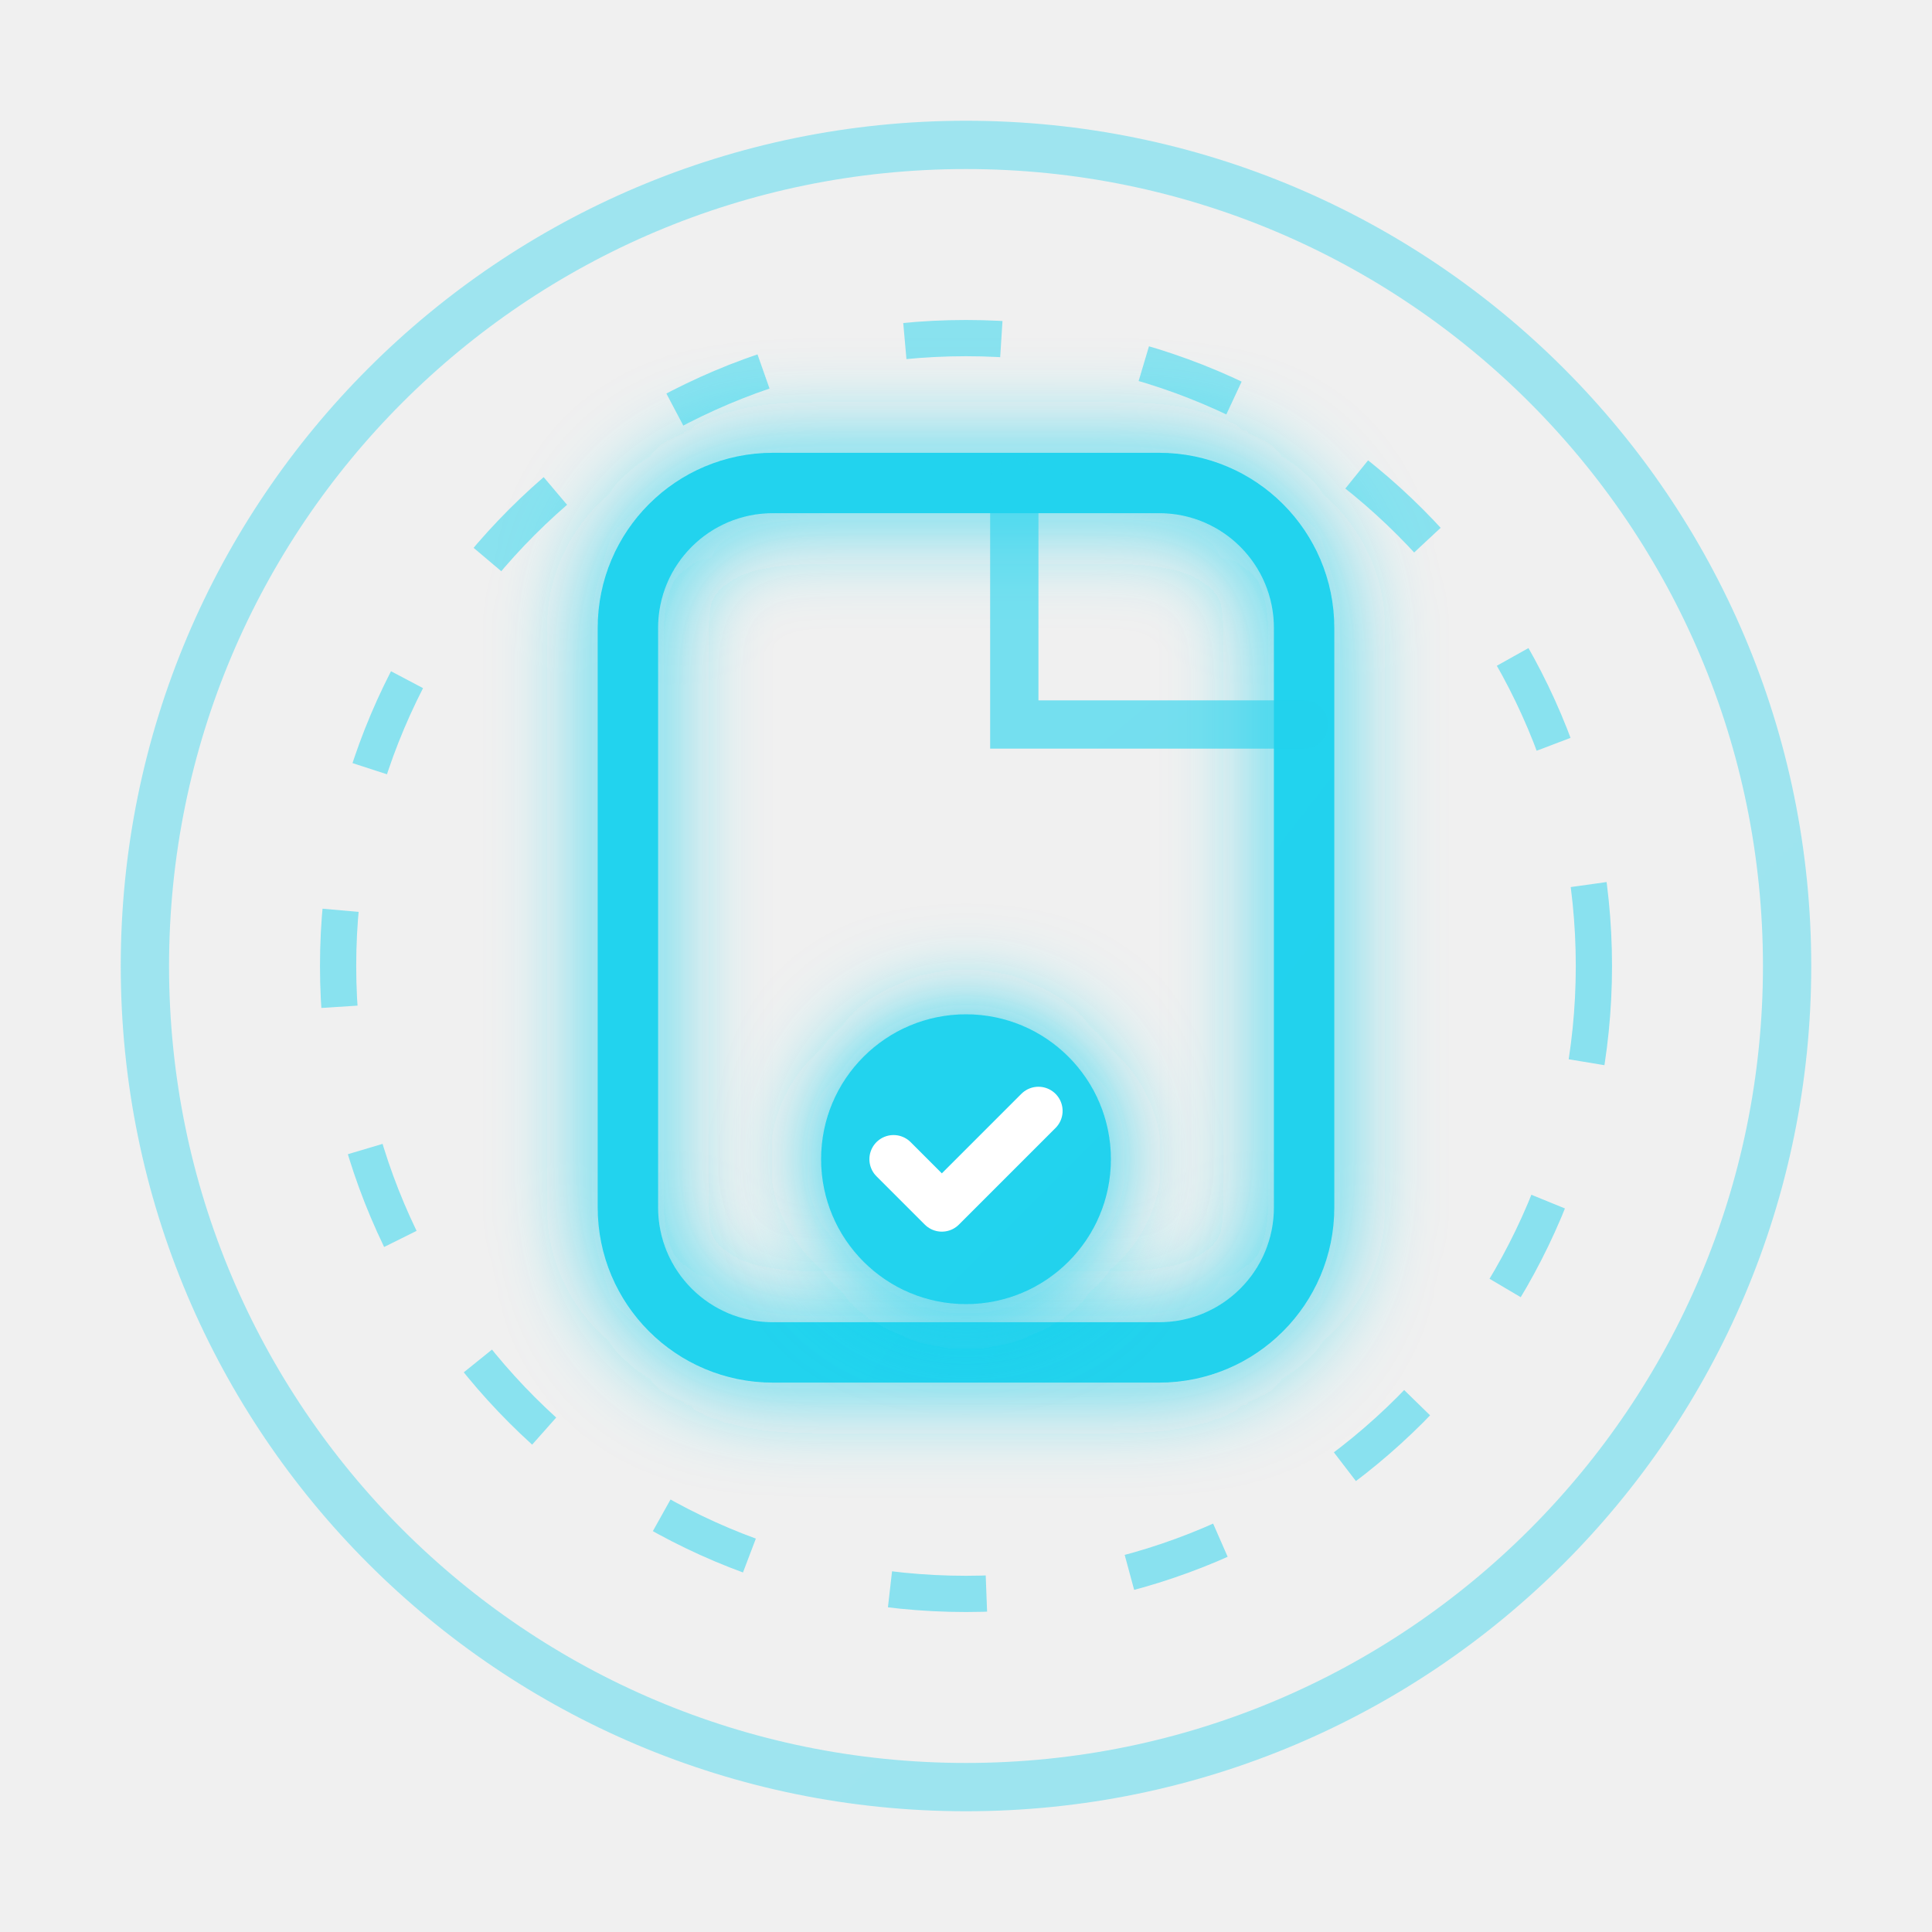
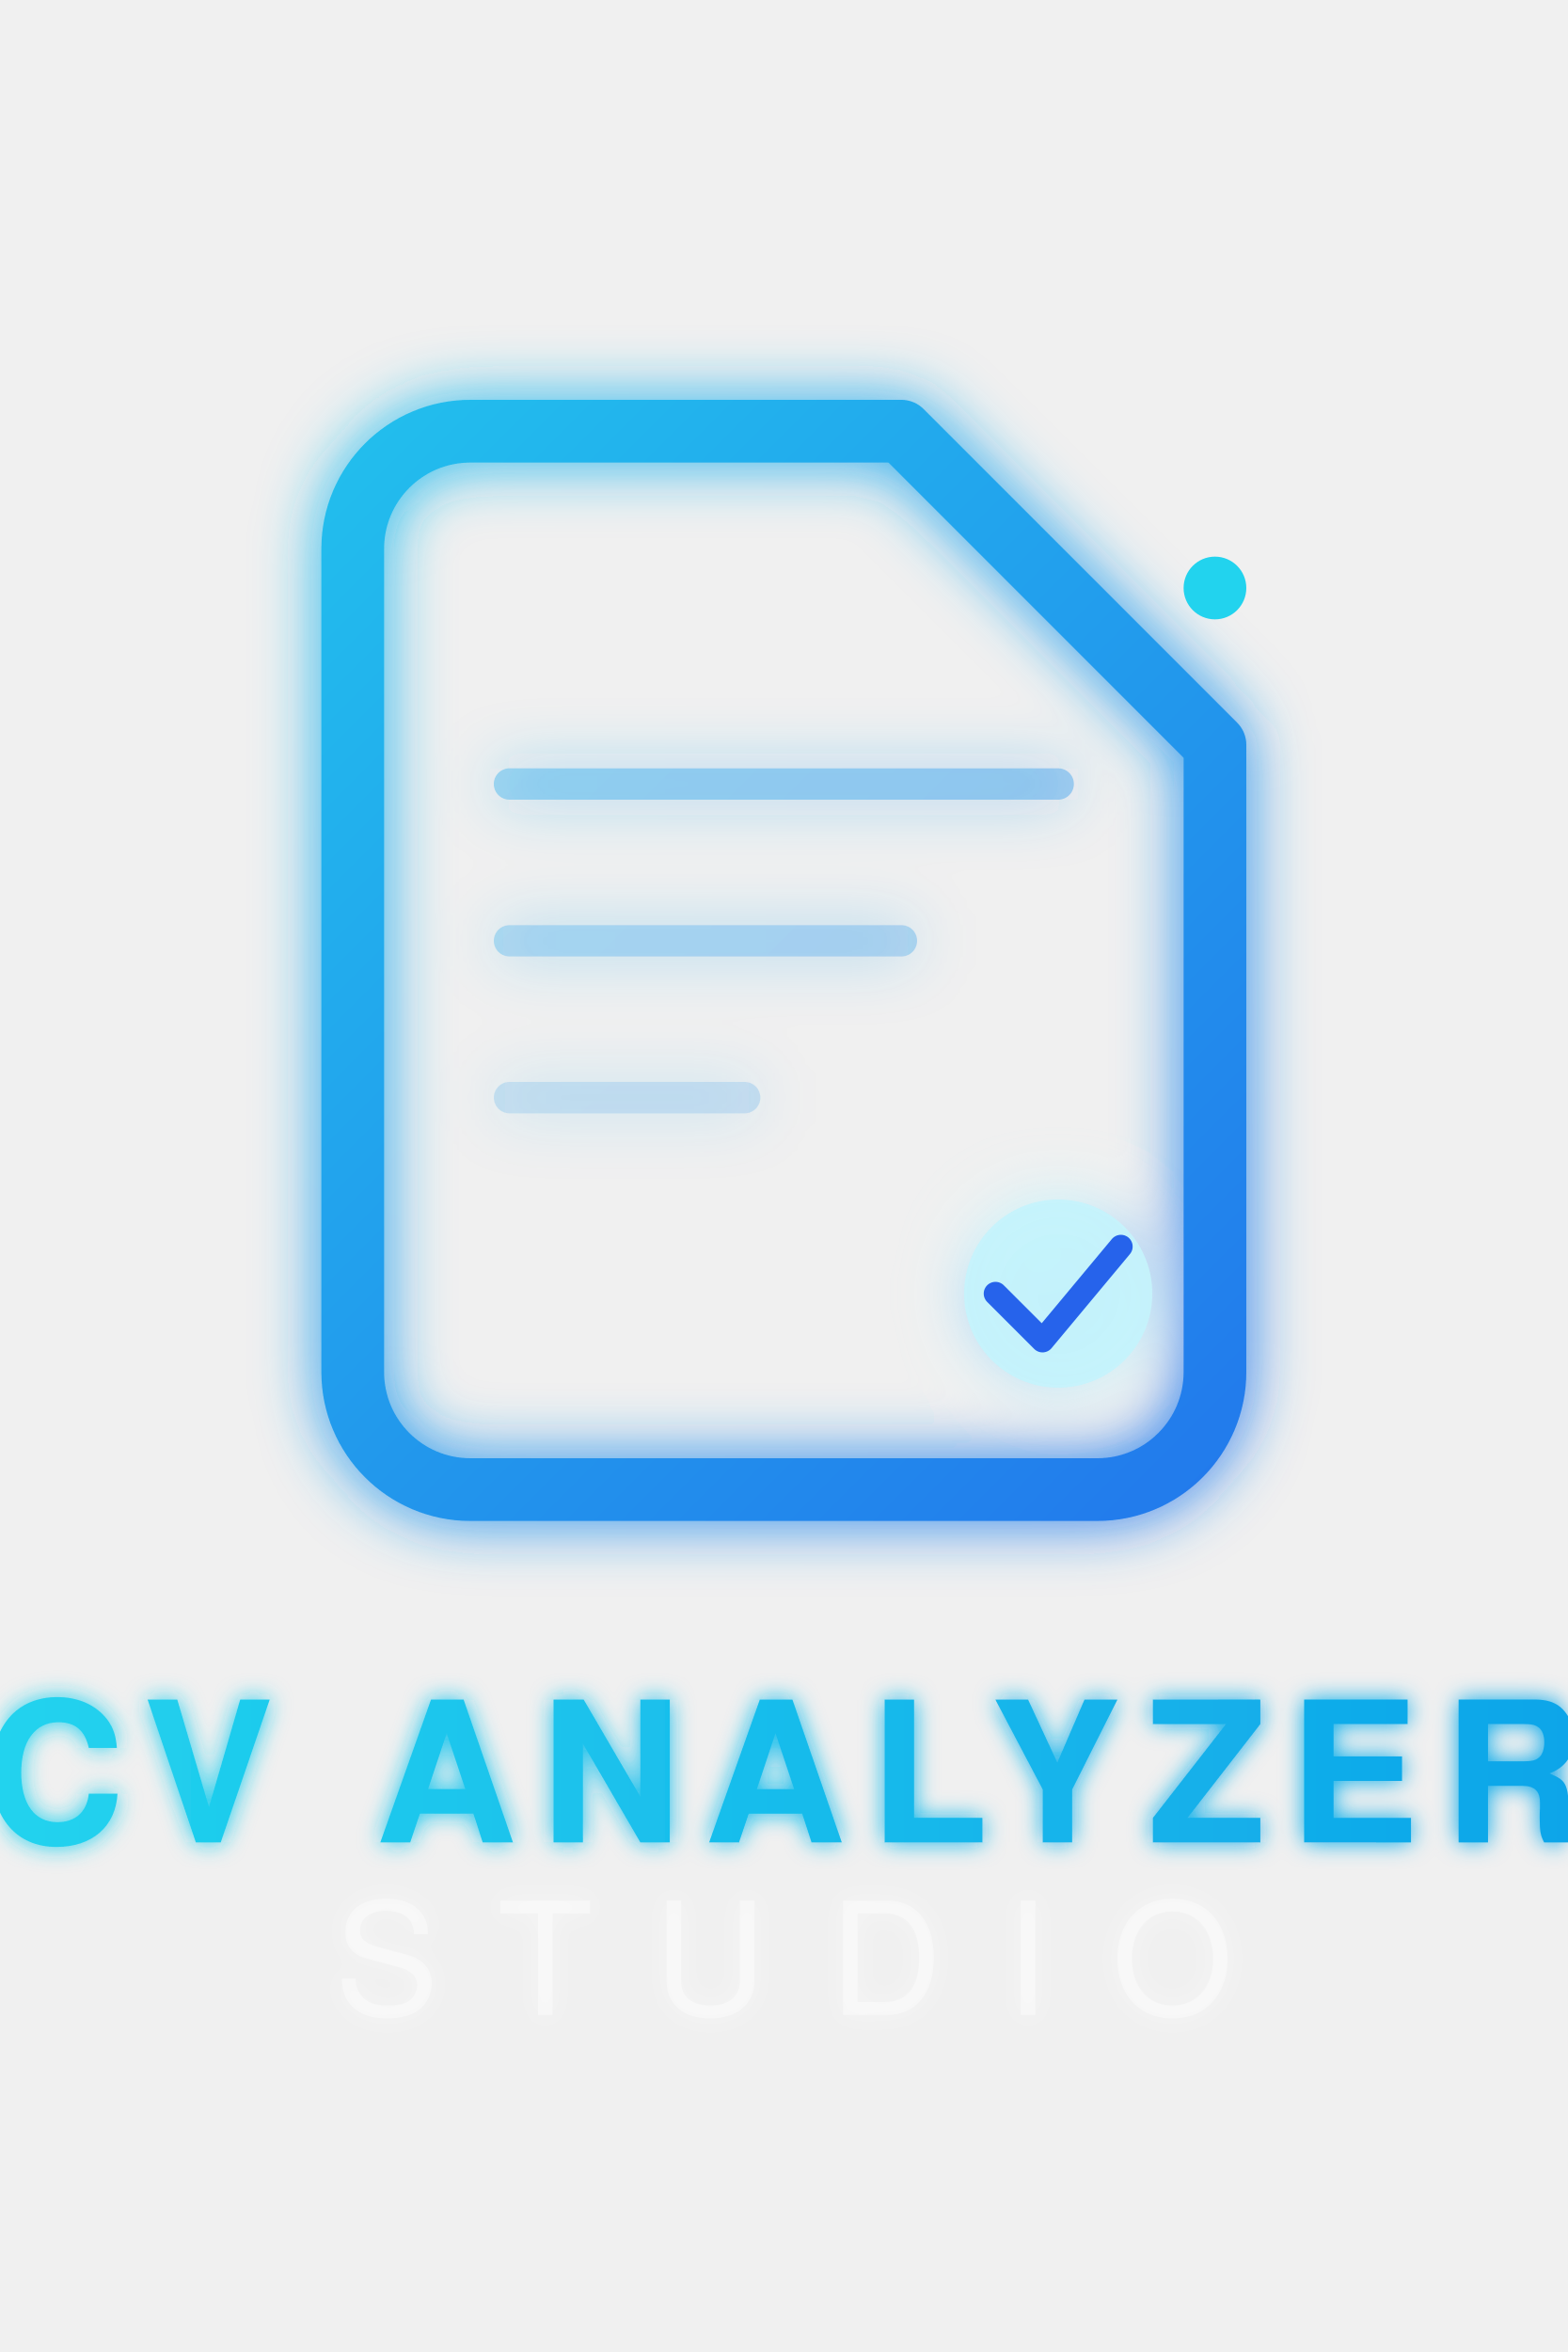
- <svg xmlns="http://www.w3.org/2000/svg" width="80" height="80" viewBox="0 0 80 80" fill="none">
+ <svg xmlns="http://www.w3.org/2000/svg" width="100" height="150" viewBox="0 0 200 250" fill="none">
  <defs>
-     <linearGradient id="mainGradient" x1="0" y1="0" x2="80" y2="80">
-       <stop offset="0%" stop-color="#22d3ee" />
-       <stop offset="50%" stop-color="#06b6d4" />
-       <stop offset="100%" stop-color="#2563eb" />
+     <linearGradient id="avatarGrad" x1="0" y1="0" x2="200" y2="200" gradientUnits="userSpaceOnUse">
+       <stop offset="0%" stop-color="#22D3EE" />
+       <stop offset="100%" stop-color="#2563EB" />
    </linearGradient>
-     <filter id="glow" filterUnits="userSpaceOnUse">
-       <feGaussianBlur stdDeviation="2" result="blur" />
-       <feMerge>
-         <feMergeNode in="blur" />
-         <feMergeNode in="SourceGraphic" />
-       </feMerge>
+     <filter id="glow" x="-25%" y="-25%" width="150%" height="150%">
+       <feGaussianBlur stdDeviation="4" result="blur" />
+       <feComposite in="SourceGraphic" in2="blur" operator="over" />
    </filter>
  </defs>
-   <circle cx="40" cy="40" r="34" stroke="url(#mainGradient)" stroke-width="2" opacity="0.4" />
-   <circle cx="40" cy="40" r="26" stroke="url(#mainGradient)" stroke-width="1.5" stroke-dasharray="4 6" opacity="0.5" />
-   <rect x="26" y="20" width="28" height="36" rx="6" stroke="url(#mainGradient)" stroke-width="2.5" filter="url(#glow)" />
-   <path d="M42 20V30H54" stroke="url(#mainGradient)" stroke-width="2" stroke-linecap="round" opacity="0.6" />
-   <line x1="30" y1="34" x2="50" y2="34" stroke="url(#mainGradient)" stroke-width="2" opacity="0.5" />
-   <line x1="30" y1="40" x2="46" y2="40" stroke="url(#mainGradient)" stroke-width="2" opacity="0.4" />
-   <circle cx="40" cy="48" r="6" fill="url(#mainGradient)" filter="url(#glow)" />
-   <path d="M37 48L39 50L43 46" stroke="#ffffff" stroke-width="2" stroke-linecap="round" stroke-linejoin="round" />
+   <g filter="url(#glow)">
+     <path d="M65 30 H115 L155 70 V150 C155 158.284 148.284 165 140 165 H60 C51.716 165 45 158.284 45 150 V45 C45 36.716 51.716 30 60 30Z" stroke="url(#avatarGrad)" stroke-width="8" stroke-linecap="round" stroke-linejoin="round" fill="none" />
+     <path d="M65 75 H135" stroke="url(#avatarGrad)" stroke-width="4" stroke-linecap="round" opacity="0.4" />
+     <path d="M65 95 H115" stroke="url(#avatarGrad)" stroke-width="4" stroke-linecap="round" opacity="0.3" />
+     <path d="M65 115 H95" stroke="url(#avatarGrad)" stroke-width="4" stroke-linecap="round" opacity="0.2" />
+     <circle cx="135" cy="140" r="12" fill="#c5f3fc" opacity="0.95" />
+     <path d="M127 140 L133 146 L143 134" stroke="#2563EB" stroke-width="3" stroke-linecap="round" stroke-linejoin="round" />
+   </g>
+   <circle cx="155" cy="50" r="4" fill="#22D3EE">
+     <animate attributeName="opacity" values="0.4;1;0.4" dur="2s" repeatCount="indefinite" />
+     <animate attributeName="r" values="4;6;4" dur="3s" repeatCount="indefinite" />
+   </circle>
+   <defs>
+     <linearGradient id="lightWowGradient" x1="0%" y1="0%" x2="100%" y2="0%">
+       <stop offset="0%" stop-color="#22D3EE" />
+       <stop offset="100%" stop-color="#0EA5E9" />
+     </linearGradient>
+     <filter id="ultraLightGlow" x="-10%" y="-10%" width="120%" height="120%">
+       <feGaussianBlur stdDeviation="1.5" result="blur" />
+       <feComposite in="SourceGraphic" in2="blur" operator="over" />
+     </filter>
+   </defs>
+   <g filter="url(#ultraLightGlow)">
+     <text x="100" y="210" text-anchor="middle" font-family="'Segoe UI', Helvetica, Arial, sans-serif" font-size="25" font-weight="600" fill="url(#lightWowGradient)" style="text-transform: uppercase; letter-spacing: 3px;">
+     CV ANALYZER
+   </text>
+     <text x="100" y="232" text-anchor="middle" font-family="'Segoe UI', Helvetica, Arial, sans-serif" font-size="20" font-weight="500" fill="#FFFFFF" opacity="0.4" style="text-transform: uppercase; letter-spacing: 8px;">
+     STUDIO
+   </text>
+   </g>
</svg>
